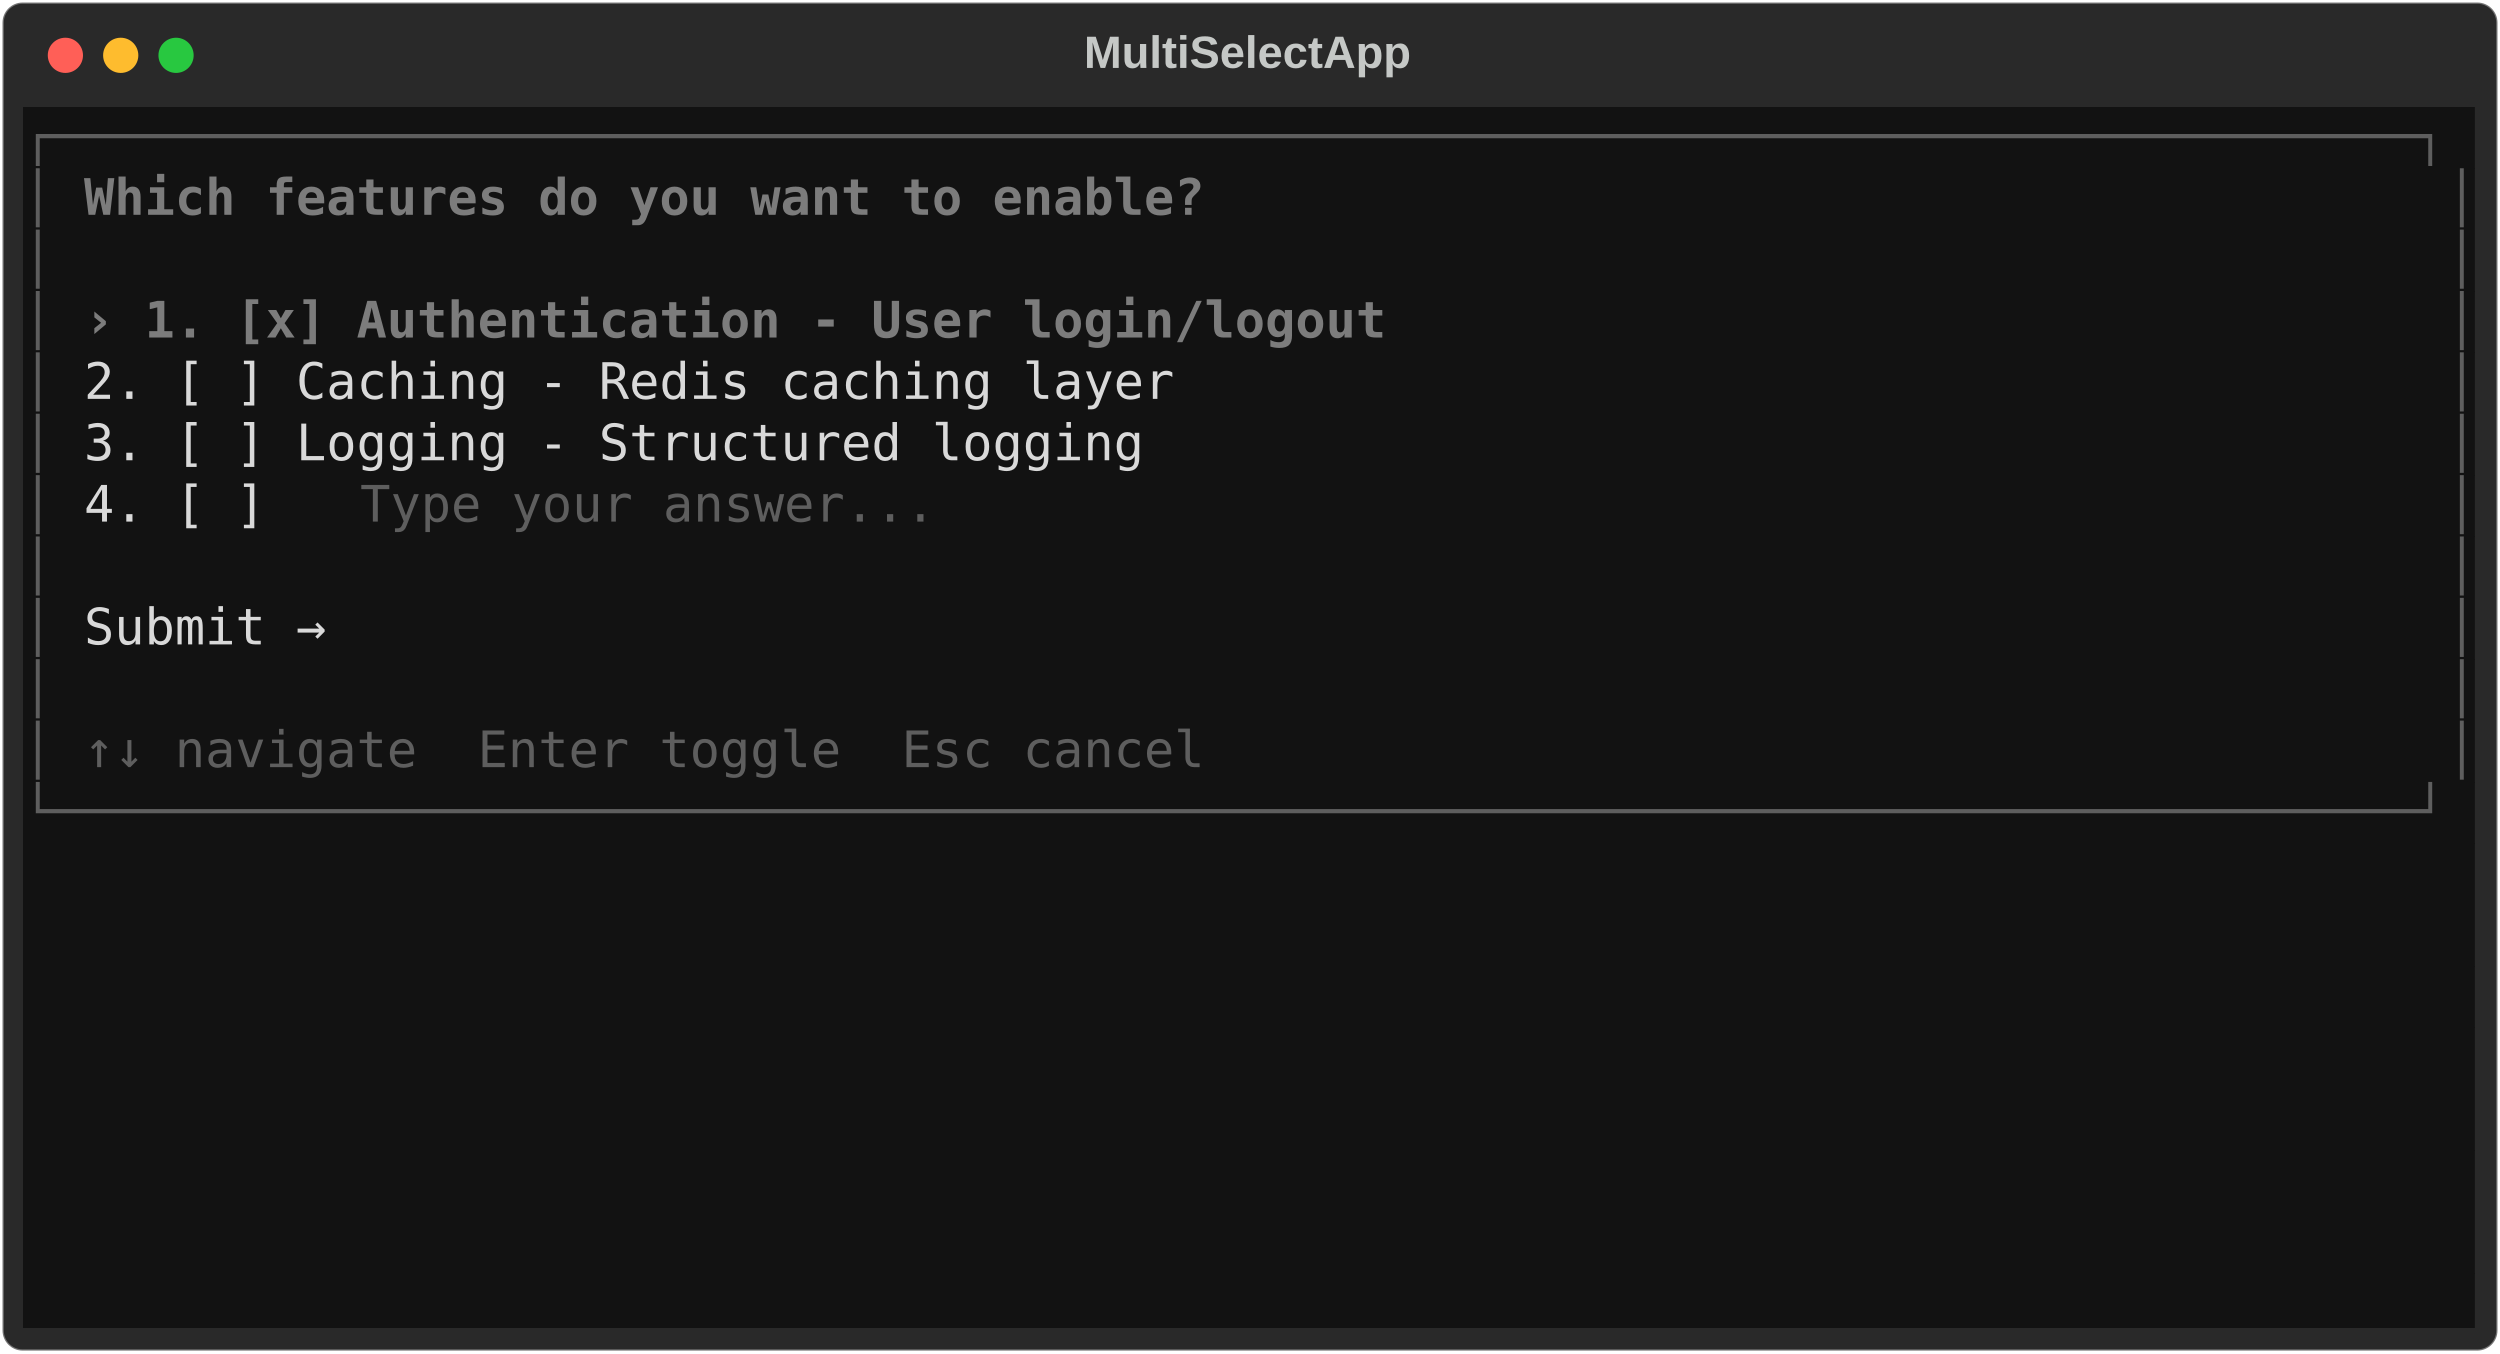
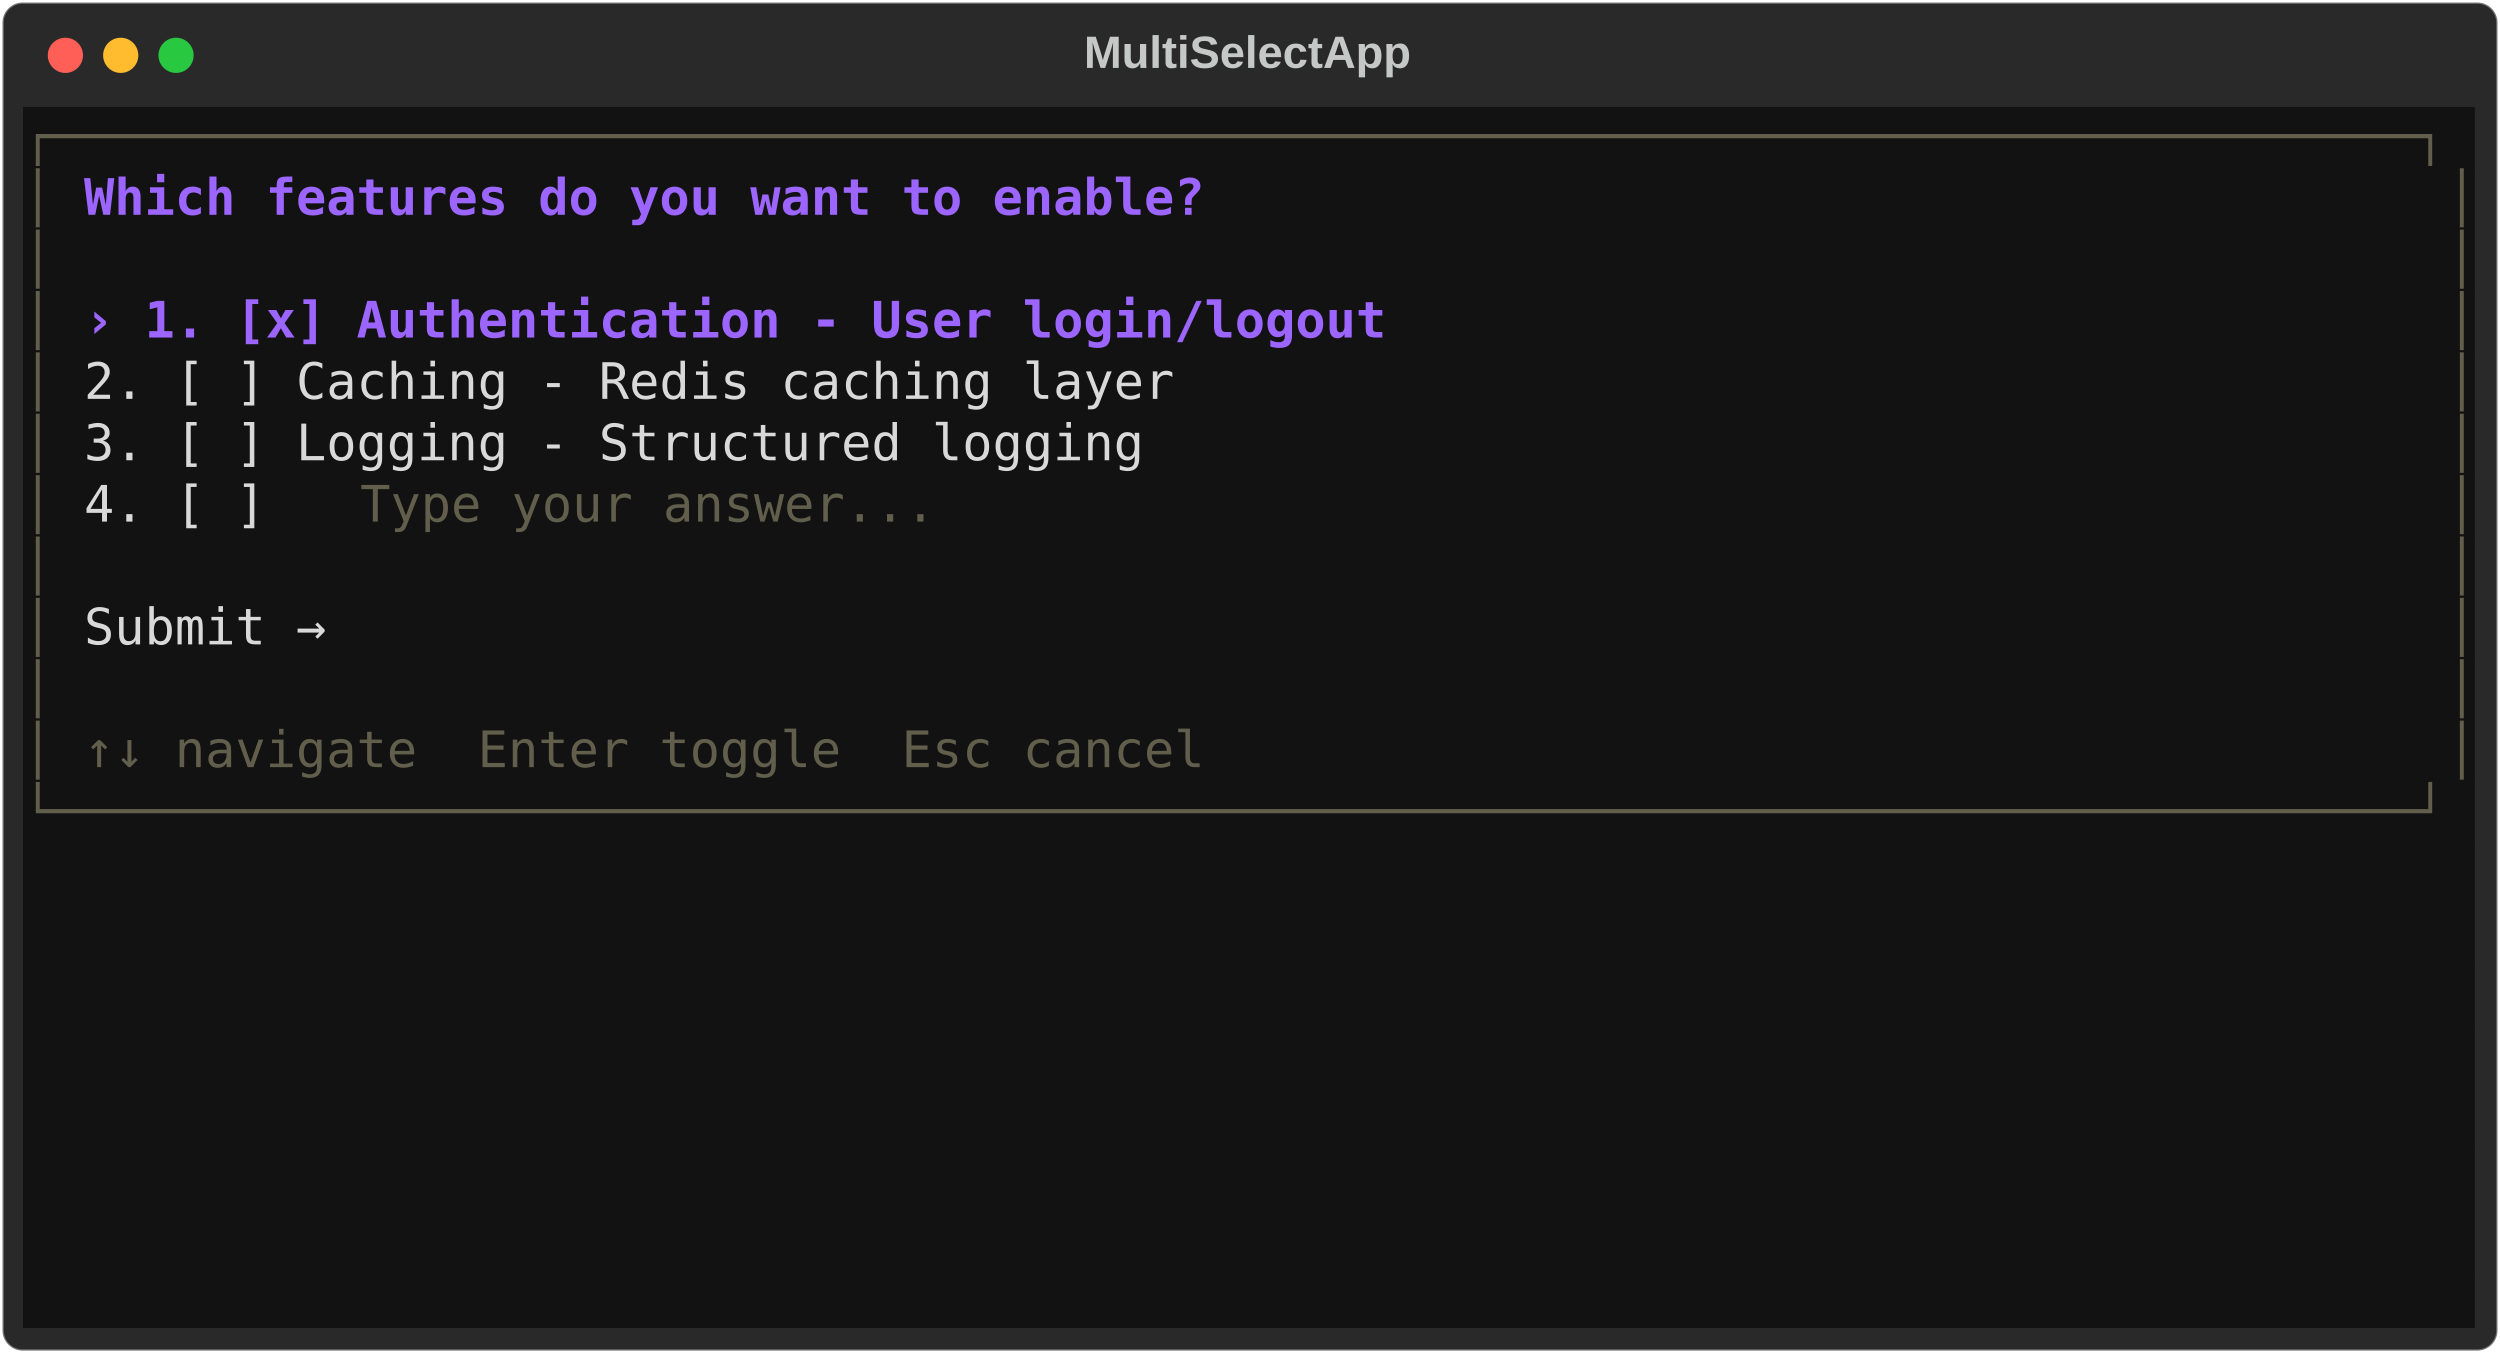
<svg xmlns="http://www.w3.org/2000/svg" class="rich-terminal" viewBox="0 0 994 538.0">
  <style>

    @font-face {
        font-family: "Fira Code";
        src: local("FiraCode-Regular"),
                url("https://cdnjs.cloudflare.com/ajax/libs/firacode/6.2.0/woff2/FiraCode-Regular.woff2") format("woff2"),
                url("https://cdnjs.cloudflare.com/ajax/libs/firacode/6.2.0/woff/FiraCode-Regular.woff") format("woff");
        font-style: normal;
        font-weight: 400;
    }
    @font-face {
        font-family: "Fira Code";
        src: local("FiraCode-Bold"),
                url("https://cdnjs.cloudflare.com/ajax/libs/firacode/6.2.0/woff2/FiraCode-Bold.woff2") format("woff2"),
                url("https://cdnjs.cloudflare.com/ajax/libs/firacode/6.2.0/woff/FiraCode-Bold.woff") format("woff");
        font-style: bold;
        font-weight: 700;
    }

    .terminal-matrix {
        font-family: Fira Code, monospace;
        font-size: 20px;
        line-height: 24.4px;
        font-variant-east-asian: full-width;
    }

    .terminal-title {
        font-size: 18px;
        font-weight: bold;
        font-family: arial;
    }

-     .terminal-r1 { fill: #5e5e5e }
+     .terminal-r1 { fill: #625e4c }
.terminal-r2 { fill: #c5c8c6 }
- .terminal-r3 { fill: #7c7c7c;font-weight: bold }
+ .terminal-r3 { fill: #9d65ff;font-weight: bold }
.terminal-r4 { fill: #d9d9d9 }
    </style>
  <defs>
    <clipPath id="terminal-clip-terminal">
      <rect x="0" y="0" width="975.0" height="487.0" />
    </clipPath>
    <clipPath id="terminal-line-0">
      <rect x="0" y="1.5" width="976" height="24.65" />
    </clipPath>
    <clipPath id="terminal-line-1">
      <rect x="0" y="25.9" width="976" height="24.65" />
    </clipPath>
    <clipPath id="terminal-line-2">
      <rect x="0" y="50.3" width="976" height="24.65" />
    </clipPath>
    <clipPath id="terminal-line-3">
      <rect x="0" y="74.7" width="976" height="24.65" />
    </clipPath>
    <clipPath id="terminal-line-4">
      <rect x="0" y="99.1" width="976" height="24.65" />
    </clipPath>
    <clipPath id="terminal-line-5">
      <rect x="0" y="123.5" width="976" height="24.65" />
    </clipPath>
    <clipPath id="terminal-line-6">
      <rect x="0" y="147.9" width="976" height="24.65" />
    </clipPath>
    <clipPath id="terminal-line-7">
      <rect x="0" y="172.3" width="976" height="24.65" />
    </clipPath>
    <clipPath id="terminal-line-8">
      <rect x="0" y="196.7" width="976" height="24.65" />
    </clipPath>
    <clipPath id="terminal-line-9">
      <rect x="0" y="221.1" width="976" height="24.65" />
    </clipPath>
    <clipPath id="terminal-line-10">
      <rect x="0" y="245.5" width="976" height="24.65" />
    </clipPath>
    <clipPath id="terminal-line-11">
      <rect x="0" y="269.9" width="976" height="24.65" />
    </clipPath>
    <clipPath id="terminal-line-12">
      <rect x="0" y="294.3" width="976" height="24.65" />
    </clipPath>
    <clipPath id="terminal-line-13">
      <rect x="0" y="318.7" width="976" height="24.65" />
    </clipPath>
    <clipPath id="terminal-line-14">
      <rect x="0" y="343.1" width="976" height="24.65" />
    </clipPath>
    <clipPath id="terminal-line-15">
      <rect x="0" y="367.5" width="976" height="24.65" />
    </clipPath>
    <clipPath id="terminal-line-16">
      <rect x="0" y="391.9" width="976" height="24.65" />
    </clipPath>
    <clipPath id="terminal-line-17">
      <rect x="0" y="416.3" width="976" height="24.65" />
    </clipPath>
    <clipPath id="terminal-line-18">
      <rect x="0" y="440.7" width="976" height="24.65" />
    </clipPath>
  </defs>
  <rect fill="#292929" stroke="rgba(255,255,255,0.35)" stroke-width="1" x="1" y="1" width="992" height="536" rx="8" />
  <text class="terminal-title" fill="#c5c8c6" text-anchor="middle" x="496" y="27">MultiSelectApp</text>
  <g transform="translate(26,22)">
    <circle cx="0" cy="0" r="7" fill="#ff5f57" />
    <circle cx="22" cy="0" r="7" fill="#febc2e" />
    <circle cx="44" cy="0" r="7" fill="#28c840" />
  </g>
  <g transform="translate(9, 41)" clip-path="url(#terminal-clip-terminal)">
    <rect fill="#121212" x="0" y="1.5" width="976" height="24.65" shape-rendering="crispEdges" />
    <rect fill="#121212" x="0" y="25.9" width="12.2" height="24.65" shape-rendering="crispEdges" />
    <rect fill="#121212" x="12.2" y="25.9" width="12.2" height="24.65" shape-rendering="crispEdges" />
    <rect fill="#121212" x="24.4" y="25.9" width="451.4" height="24.65" shape-rendering="crispEdges" />
    <rect fill="#121212" x="475.8" y="25.9" width="488" height="24.65" shape-rendering="crispEdges" />
    <rect fill="#121212" x="963.8" y="25.9" width="12.2" height="24.65" shape-rendering="crispEdges" />
    <rect fill="#121212" x="0" y="50.3" width="12.2" height="24.65" shape-rendering="crispEdges" />
    <rect fill="#121212" x="12.2" y="50.3" width="951.6" height="24.65" shape-rendering="crispEdges" />
    <rect fill="#121212" x="963.8" y="50.3" width="12.2" height="24.65" shape-rendering="crispEdges" />
    <rect fill="#121212" x="0" y="74.7" width="12.2" height="24.65" shape-rendering="crispEdges" />
    <rect fill="#121212" x="12.2" y="74.7" width="12.2" height="24.65" shape-rendering="crispEdges" />
    <rect fill="#121212" x="24.4" y="74.7" width="524.6" height="24.65" shape-rendering="crispEdges" />
    <rect fill="#121212" x="549" y="74.7" width="414.8" height="24.65" shape-rendering="crispEdges" />
    <rect fill="#121212" x="963.8" y="74.7" width="12.2" height="24.65" shape-rendering="crispEdges" />
    <rect fill="#121212" x="0" y="99.1" width="12.2" height="24.65" shape-rendering="crispEdges" />
    <rect fill="#121212" x="12.2" y="99.1" width="12.2" height="24.65" shape-rendering="crispEdges" />
    <rect fill="#121212" x="24.4" y="99.1" width="463.6" height="24.65" shape-rendering="crispEdges" />
    <rect fill="#121212" x="488" y="99.1" width="475.8" height="24.65" shape-rendering="crispEdges" />
    <rect fill="#121212" x="963.8" y="99.1" width="12.2" height="24.65" shape-rendering="crispEdges" />
    <rect fill="#121212" x="0" y="123.5" width="12.2" height="24.65" shape-rendering="crispEdges" />
    <rect fill="#121212" x="12.2" y="123.5" width="12.2" height="24.65" shape-rendering="crispEdges" />
    <rect fill="#121212" x="24.4" y="123.5" width="451.4" height="24.65" shape-rendering="crispEdges" />
    <rect fill="#121212" x="475.8" y="123.5" width="488" height="24.65" shape-rendering="crispEdges" />
    <rect fill="#121212" x="963.8" y="123.5" width="12.2" height="24.65" shape-rendering="crispEdges" />
    <rect fill="#121212" x="0" y="147.9" width="12.2" height="24.65" shape-rendering="crispEdges" />
    <rect fill="#121212" x="12.2" y="147.9" width="12.2" height="24.65" shape-rendering="crispEdges" />
    <rect fill="#121212" x="24.4" y="147.9" width="109.8" height="24.65" shape-rendering="crispEdges" />
    <rect fill="#121212" x="134.2" y="147.9" width="231.8" height="24.65" shape-rendering="crispEdges" />
    <rect fill="#121212" x="366" y="147.9" width="597.8" height="24.65" shape-rendering="crispEdges" />
    <rect fill="#121212" x="963.8" y="147.9" width="12.2" height="24.65" shape-rendering="crispEdges" />
    <rect fill="#121212" x="0" y="172.3" width="12.2" height="24.65" shape-rendering="crispEdges" />
    <rect fill="#121212" x="12.2" y="172.3" width="951.6" height="24.65" shape-rendering="crispEdges" />
    <rect fill="#121212" x="963.8" y="172.3" width="12.2" height="24.65" shape-rendering="crispEdges" />
    <rect fill="#121212" x="0" y="196.7" width="12.2" height="24.65" shape-rendering="crispEdges" />
    <rect fill="#121212" x="12.2" y="196.7" width="12.2" height="24.65" shape-rendering="crispEdges" />
    <rect fill="#121212" x="24.4" y="196.7" width="158.6" height="24.65" shape-rendering="crispEdges" />
    <rect fill="#121212" x="183" y="196.7" width="780.8" height="24.65" shape-rendering="crispEdges" />
    <rect fill="#121212" x="963.8" y="196.7" width="12.2" height="24.65" shape-rendering="crispEdges" />
    <rect fill="#121212" x="0" y="221.1" width="12.2" height="24.65" shape-rendering="crispEdges" />
    <rect fill="#121212" x="12.2" y="221.1" width="951.6" height="24.65" shape-rendering="crispEdges" />
    <rect fill="#121212" x="963.8" y="221.1" width="12.2" height="24.65" shape-rendering="crispEdges" />
    <rect fill="#121212" x="0" y="245.5" width="12.2" height="24.65" shape-rendering="crispEdges" />
    <rect fill="#121212" x="12.2" y="245.5" width="12.2" height="24.65" shape-rendering="crispEdges" />
    <rect fill="#121212" x="24.4" y="245.5" width="451.4" height="24.65" shape-rendering="crispEdges" />
    <rect fill="#121212" x="475.8" y="245.5" width="488" height="24.65" shape-rendering="crispEdges" />
    <rect fill="#121212" x="963.8" y="245.5" width="12.2" height="24.65" shape-rendering="crispEdges" />
    <rect fill="#121212" x="0" y="269.9" width="976" height="24.65" shape-rendering="crispEdges" />
    <rect fill="#121212" x="0" y="294.3" width="976" height="24.65" shape-rendering="crispEdges" />
    <rect fill="#121212" x="0" y="318.7" width="976" height="24.65" shape-rendering="crispEdges" />
    <rect fill="#121212" x="0" y="343.1" width="976" height="24.65" shape-rendering="crispEdges" />
    <rect fill="#121212" x="0" y="367.5" width="976" height="24.65" shape-rendering="crispEdges" />
    <rect fill="#121212" x="0" y="391.9" width="976" height="24.65" shape-rendering="crispEdges" />
    <rect fill="#121212" x="0" y="416.3" width="976" height="24.65" shape-rendering="crispEdges" />
    <rect fill="#121212" x="0" y="440.7" width="976" height="24.65" shape-rendering="crispEdges" />
    <rect fill="#121212" x="0" y="465.1" width="976" height="24.65" shape-rendering="crispEdges" />
    <g class="terminal-matrix">
      <text class="terminal-r1" x="0" y="20" textLength="976" clip-path="url(#terminal-line-0)">┌──────────────────────────────────────────────────────────────────────────────┐</text>
      <text class="terminal-r2" x="976" y="20" textLength="12.2" clip-path="url(#terminal-line-0)">
</text>
      <text class="terminal-r1" x="0" y="44.4" textLength="12.2" clip-path="url(#terminal-line-1)">│</text>
      <text class="terminal-r3" x="24.4" y="44.4" textLength="451.4" clip-path="url(#terminal-line-1)">Which features do you want to enable?</text>
      <text class="terminal-r1" x="963.8" y="44.4" textLength="12.2" clip-path="url(#terminal-line-1)">│</text>
      <text class="terminal-r2" x="976" y="44.4" textLength="12.2" clip-path="url(#terminal-line-1)">
</text>
      <text class="terminal-r1" x="0" y="68.8" textLength="12.2" clip-path="url(#terminal-line-2)">│</text>
      <text class="terminal-r1" x="963.8" y="68.8" textLength="12.2" clip-path="url(#terminal-line-2)">│</text>
      <text class="terminal-r2" x="976" y="68.8" textLength="12.2" clip-path="url(#terminal-line-2)">
</text>
      <text class="terminal-r1" x="0" y="93.2" textLength="12.2" clip-path="url(#terminal-line-3)">│</text>
      <text class="terminal-r3" x="24.4" y="93.2" textLength="524.6" clip-path="url(#terminal-line-3)">› 1. [x] Authentication - User login/logout</text>
      <text class="terminal-r1" x="963.8" y="93.2" textLength="12.2" clip-path="url(#terminal-line-3)">│</text>
      <text class="terminal-r2" x="976" y="93.2" textLength="12.2" clip-path="url(#terminal-line-3)">
</text>
      <text class="terminal-r1" x="0" y="117.6" textLength="12.2" clip-path="url(#terminal-line-4)">│</text>
      <text class="terminal-r4" x="24.4" y="117.6" textLength="463.6" clip-path="url(#terminal-line-4)">  2. [ ] Caching - Redis caching layer</text>
      <text class="terminal-r1" x="963.8" y="117.6" textLength="12.2" clip-path="url(#terminal-line-4)">│</text>
      <text class="terminal-r2" x="976" y="117.6" textLength="12.2" clip-path="url(#terminal-line-4)">
</text>
      <text class="terminal-r1" x="0" y="142" textLength="12.2" clip-path="url(#terminal-line-5)">│</text>
      <text class="terminal-r4" x="24.4" y="142" textLength="451.4" clip-path="url(#terminal-line-5)">  3. [ ] Logging - Structured logging</text>
      <text class="terminal-r1" x="963.8" y="142" textLength="12.2" clip-path="url(#terminal-line-5)">│</text>
      <text class="terminal-r2" x="976" y="142" textLength="12.2" clip-path="url(#terminal-line-5)">
</text>
      <text class="terminal-r1" x="0" y="166.4" textLength="12.2" clip-path="url(#terminal-line-6)">│</text>
      <text class="terminal-r4" x="24.4" y="166.4" textLength="109.8" clip-path="url(#terminal-line-6)">  4. [ ] </text>
      <text class="terminal-r1" x="134.2" y="166.4" textLength="231.8" clip-path="url(#terminal-line-6)">Type your answer...</text>
      <text class="terminal-r1" x="963.8" y="166.4" textLength="12.2" clip-path="url(#terminal-line-6)">│</text>
      <text class="terminal-r2" x="976" y="166.4" textLength="12.2" clip-path="url(#terminal-line-6)">
</text>
      <text class="terminal-r1" x="0" y="190.8" textLength="12.2" clip-path="url(#terminal-line-7)">│</text>
      <text class="terminal-r1" x="963.8" y="190.8" textLength="12.2" clip-path="url(#terminal-line-7)">│</text>
      <text class="terminal-r2" x="976" y="190.8" textLength="12.2" clip-path="url(#terminal-line-7)">
</text>
      <text class="terminal-r1" x="0" y="215.2" textLength="12.2" clip-path="url(#terminal-line-8)">│</text>
      <text class="terminal-r4" x="24.4" y="215.2" textLength="158.6" clip-path="url(#terminal-line-8)">     Submit →</text>
      <text class="terminal-r1" x="963.8" y="215.2" textLength="12.2" clip-path="url(#terminal-line-8)">│</text>
      <text class="terminal-r2" x="976" y="215.2" textLength="12.2" clip-path="url(#terminal-line-8)">
</text>
      <text class="terminal-r1" x="0" y="239.6" textLength="12.2" clip-path="url(#terminal-line-9)">│</text>
      <text class="terminal-r1" x="963.8" y="239.6" textLength="12.2" clip-path="url(#terminal-line-9)">│</text>
      <text class="terminal-r2" x="976" y="239.6" textLength="12.2" clip-path="url(#terminal-line-9)">
</text>
      <text class="terminal-r1" x="0" y="264" textLength="12.2" clip-path="url(#terminal-line-10)">│</text>
      <text class="terminal-r1" x="24.4" y="264" textLength="451.4" clip-path="url(#terminal-line-10)">↑↓ navigate  Enter toggle  Esc cancel</text>
      <text class="terminal-r1" x="963.8" y="264" textLength="12.2" clip-path="url(#terminal-line-10)">│</text>
      <text class="terminal-r2" x="976" y="264" textLength="12.2" clip-path="url(#terminal-line-10)">
</text>
      <text class="terminal-r1" x="0" y="288.4" textLength="976" clip-path="url(#terminal-line-11)">└──────────────────────────────────────────────────────────────────────────────┘</text>
      <text class="terminal-r2" x="976" y="288.4" textLength="12.2" clip-path="url(#terminal-line-11)">
</text>
      <text class="terminal-r2" x="976" y="312.8" textLength="12.2" clip-path="url(#terminal-line-12)">
</text>
      <text class="terminal-r2" x="976" y="337.2" textLength="12.2" clip-path="url(#terminal-line-13)">
</text>
      <text class="terminal-r2" x="976" y="361.6" textLength="12.2" clip-path="url(#terminal-line-14)">
</text>
      <text class="terminal-r2" x="976" y="386" textLength="12.2" clip-path="url(#terminal-line-15)">
</text>
      <text class="terminal-r2" x="976" y="410.4" textLength="12.2" clip-path="url(#terminal-line-16)">
</text>
      <text class="terminal-r2" x="976" y="434.8" textLength="12.2" clip-path="url(#terminal-line-17)">
</text>
      <text class="terminal-r2" x="976" y="459.2" textLength="12.2" clip-path="url(#terminal-line-18)">
</text>
    </g>
  </g>
</svg>
